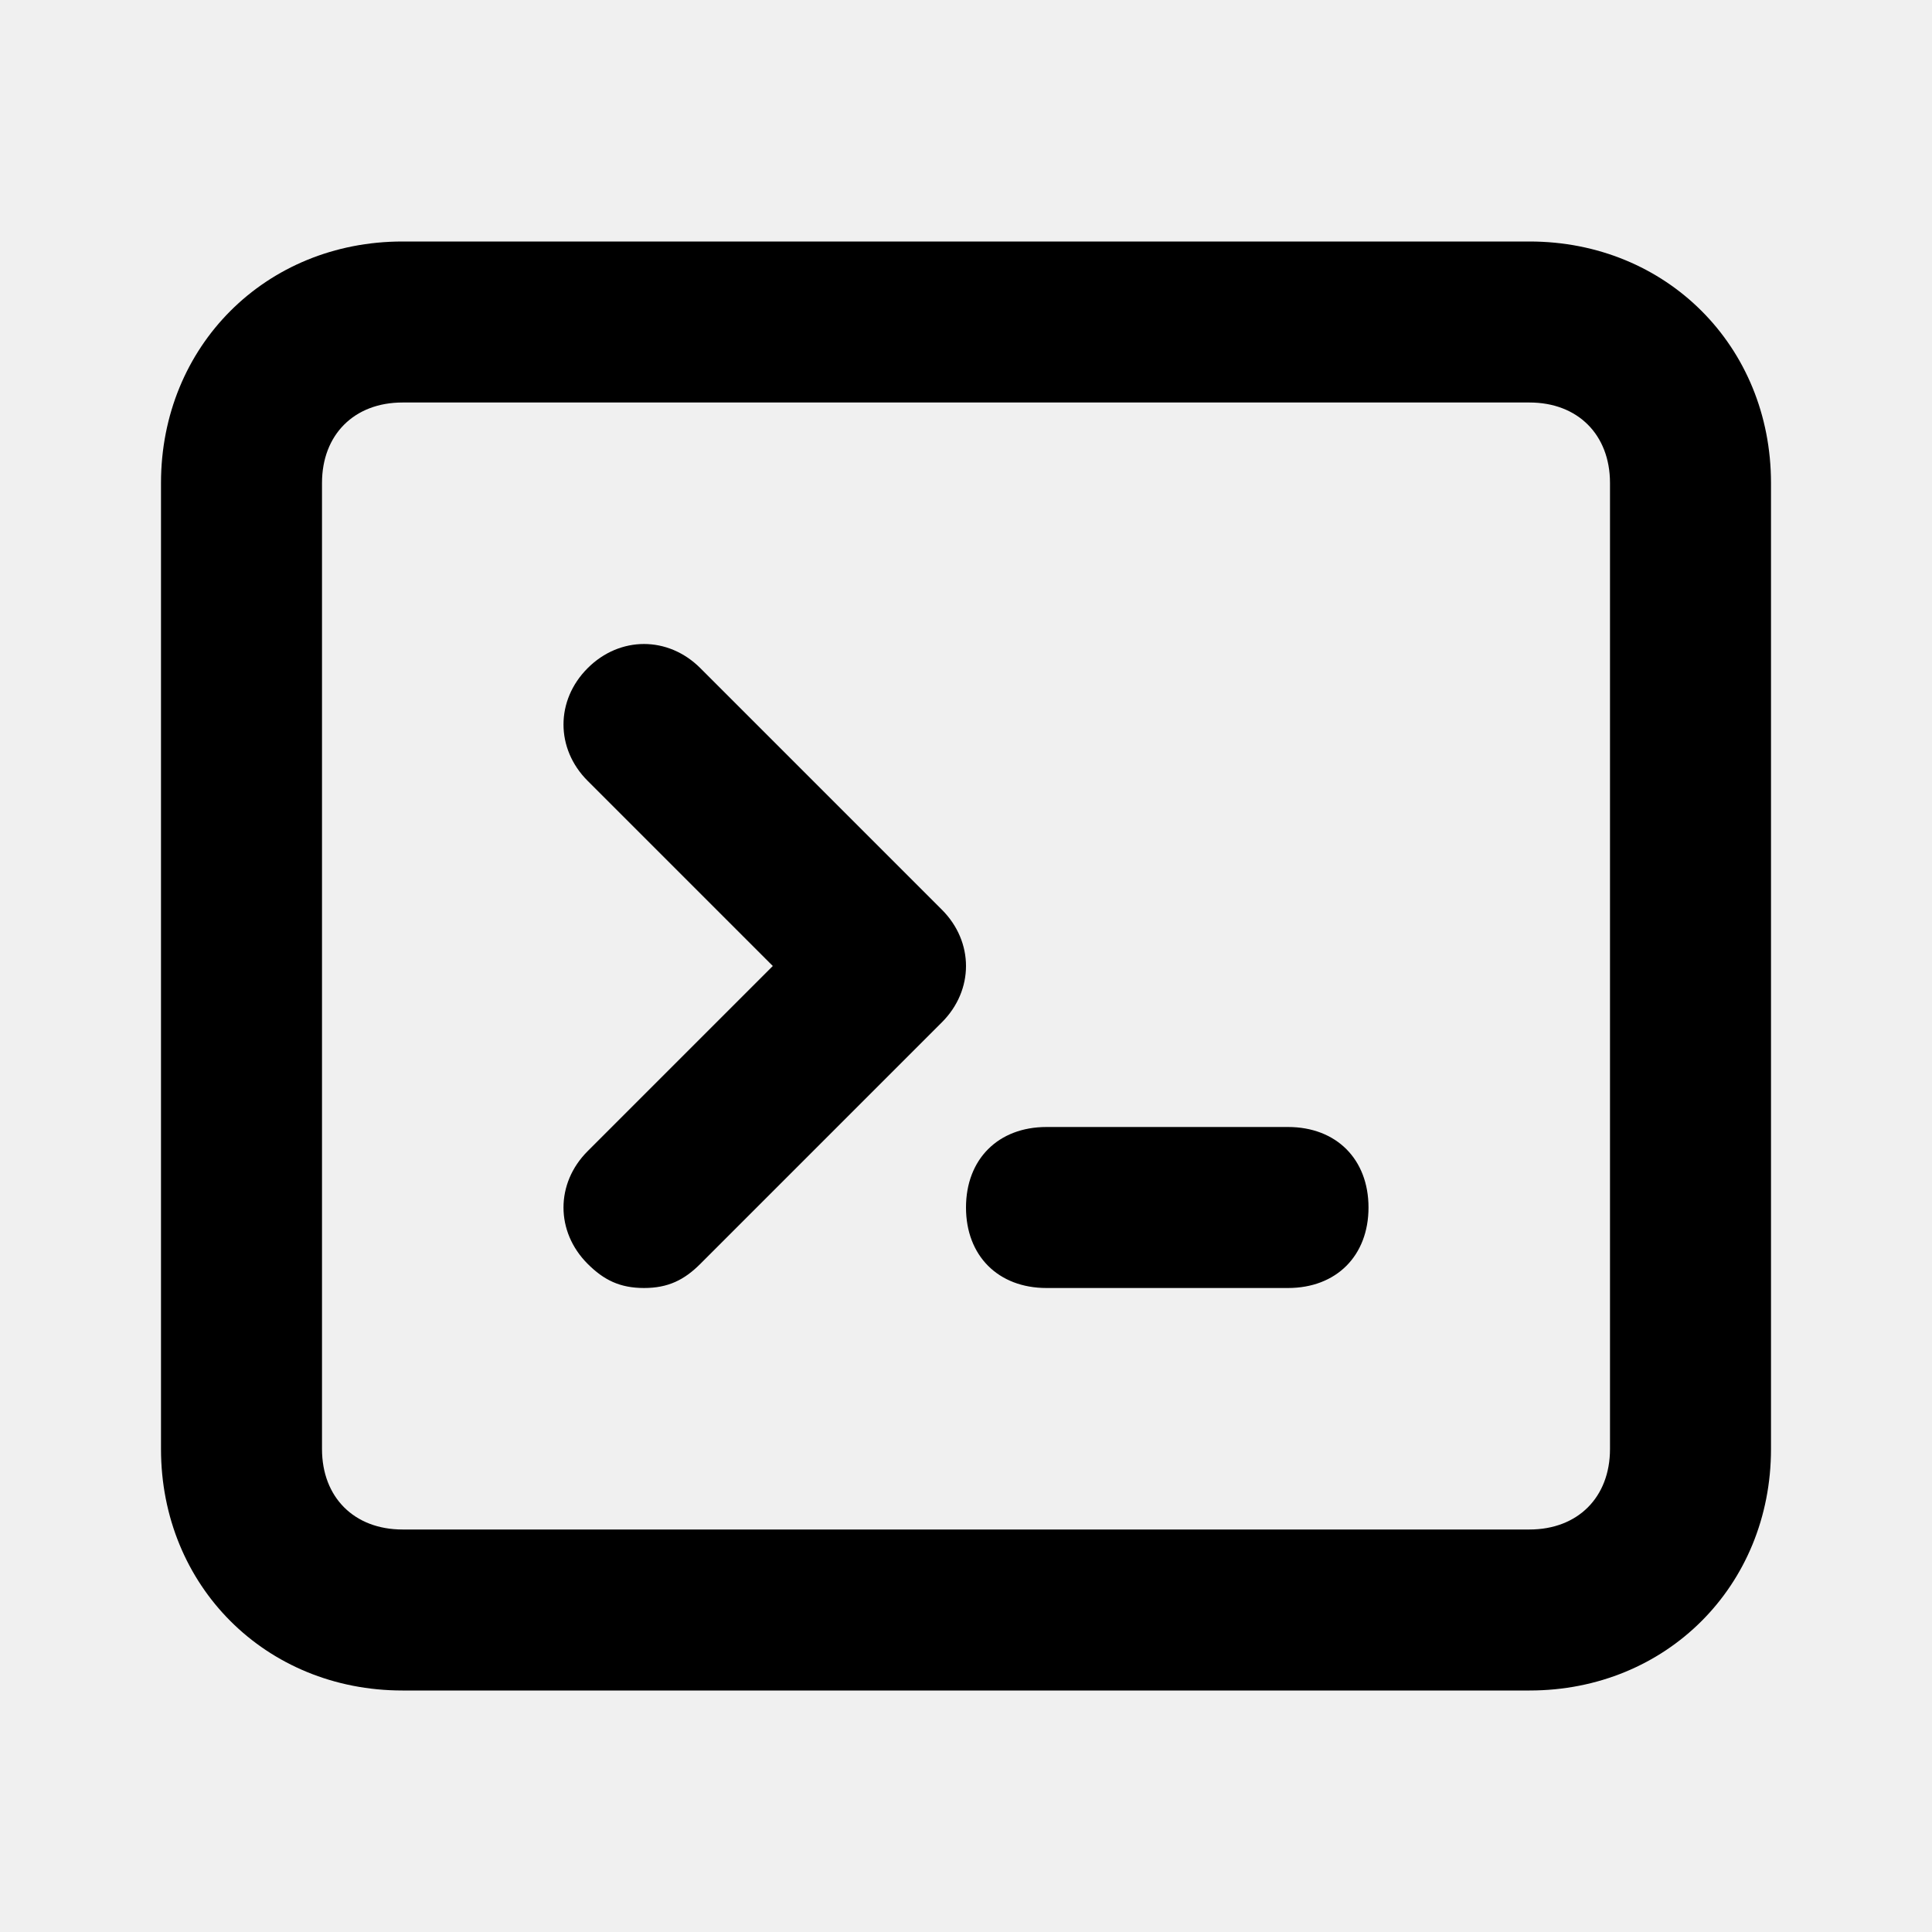
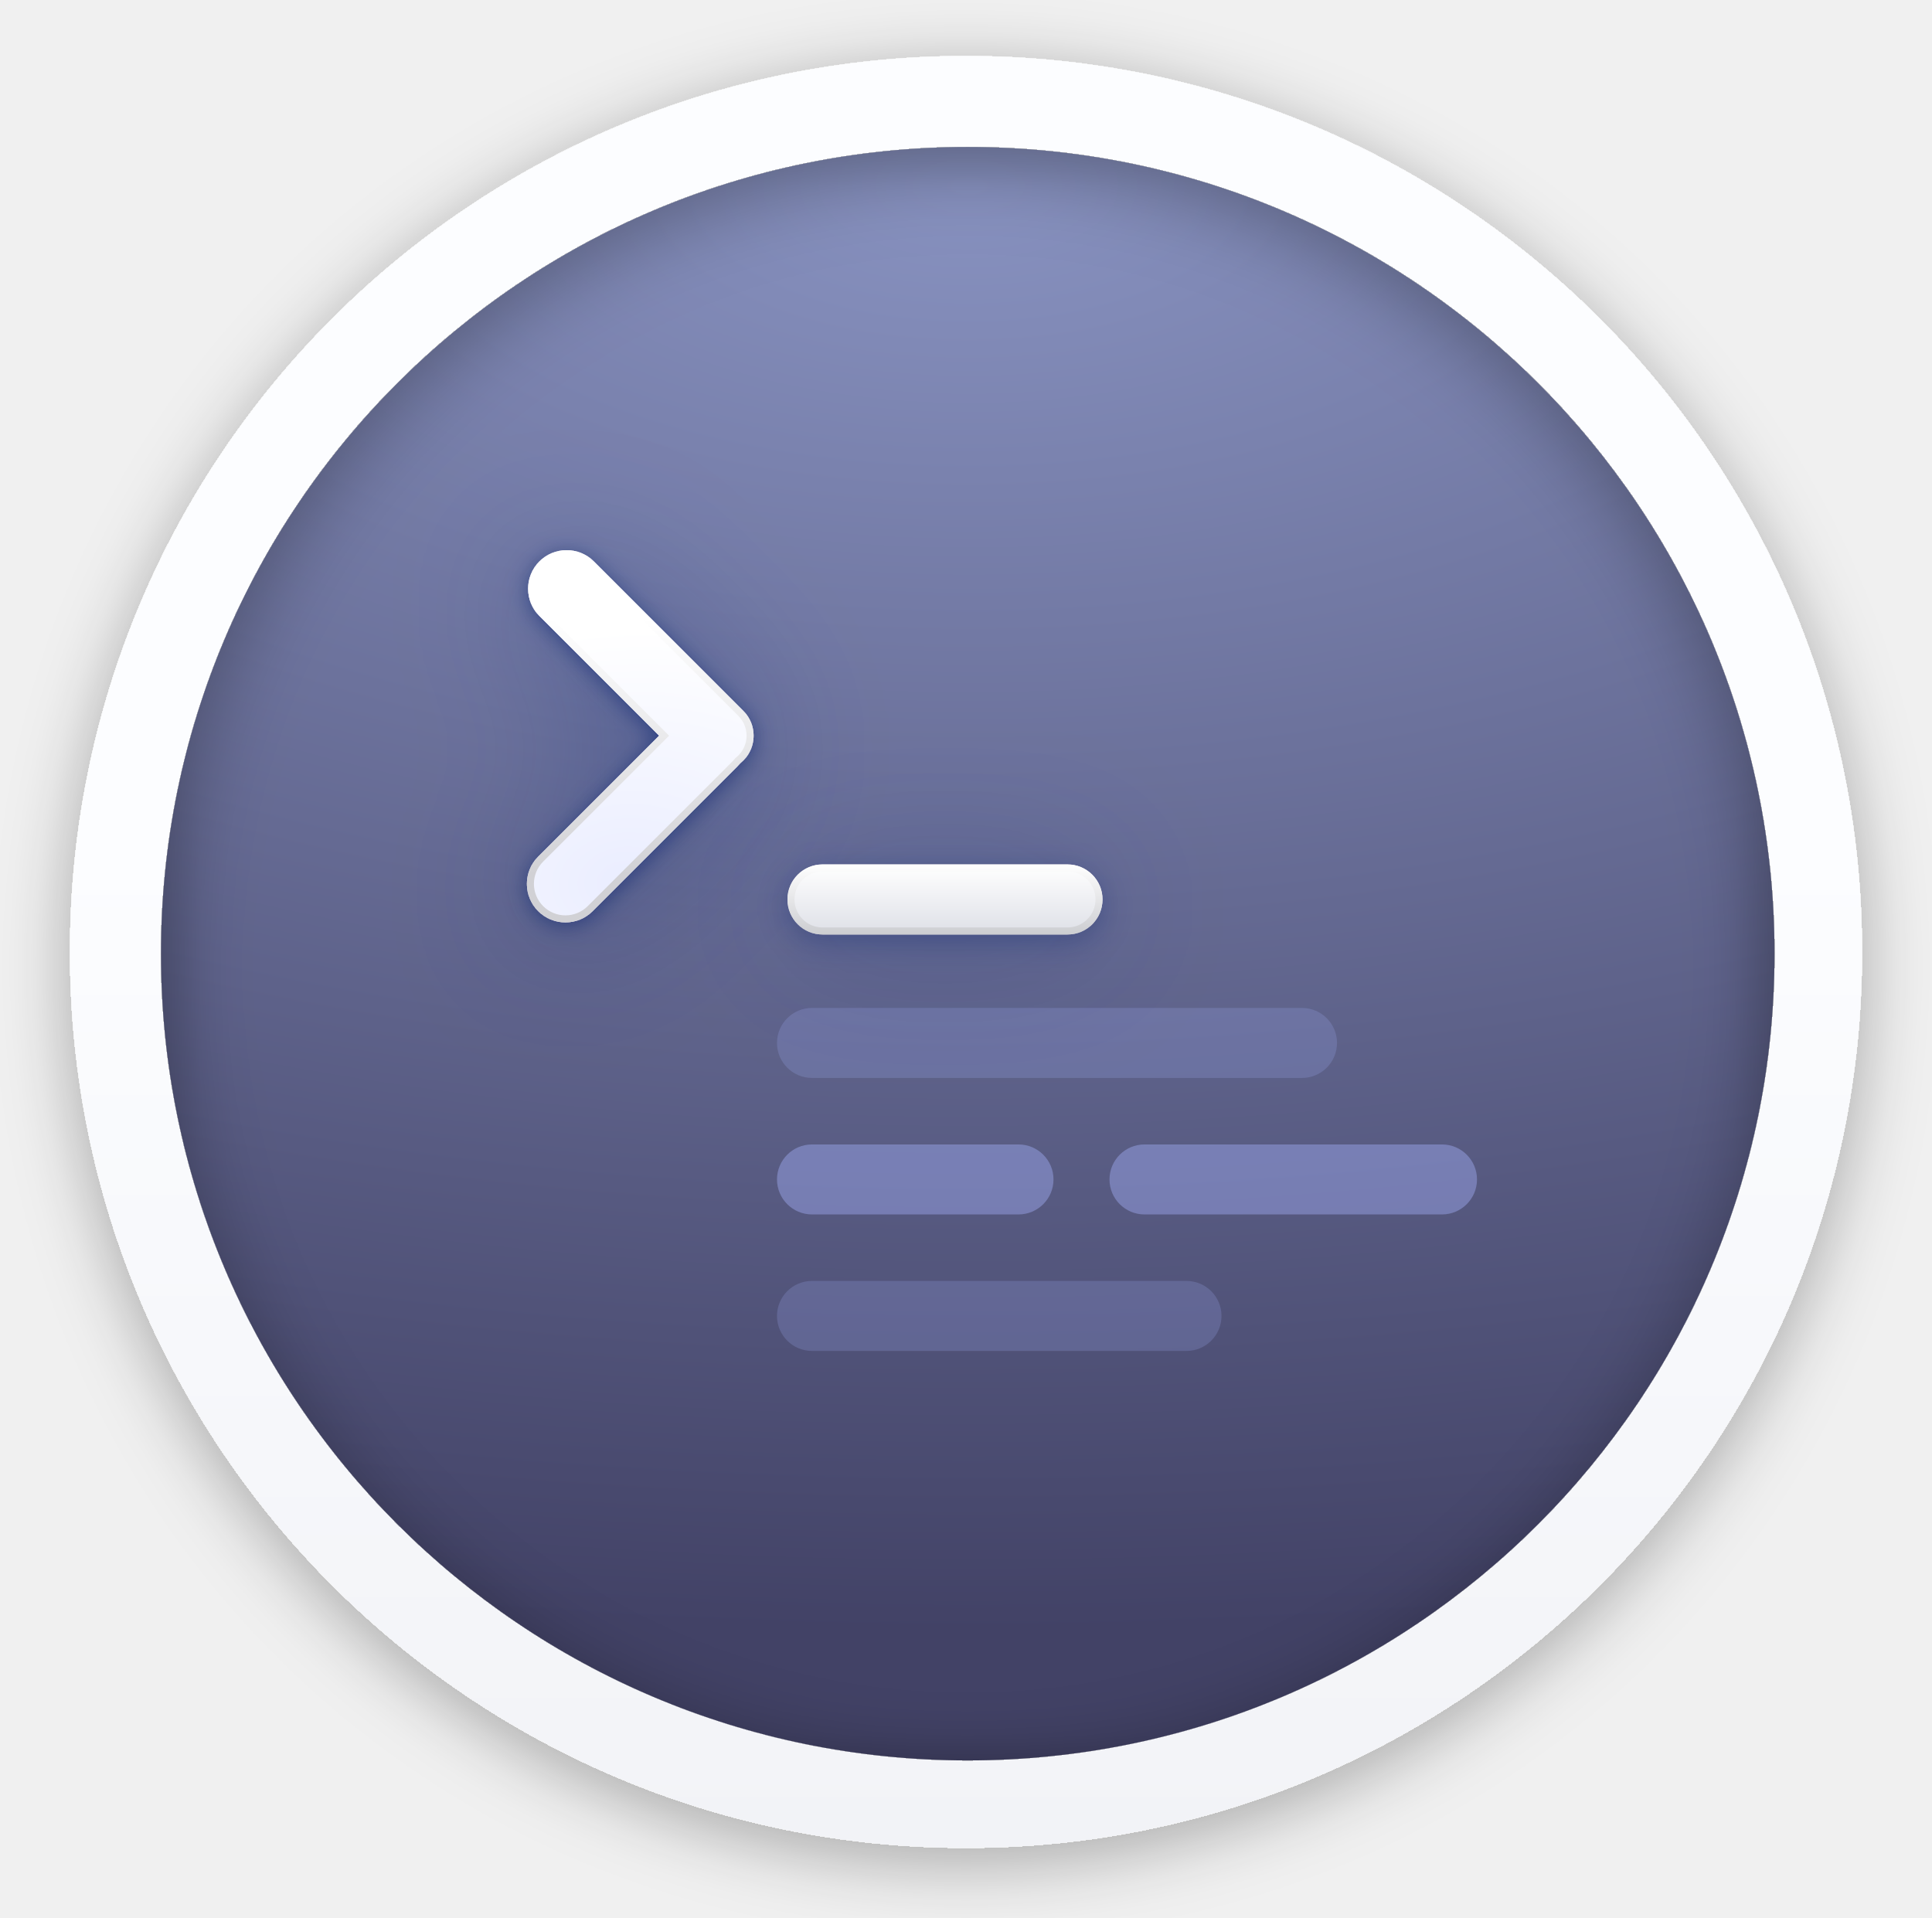
- <svg xmlns="http://www.w3.org/2000/svg" width="32" height="32" class="icon" p-id="3512" t="1682415282540" version="1.1" viewBox="0 0 1024 1024">
-   <path d="M341.333 682.667c-12.8 0-21.333-4.267-29.867-12.8-17.067-17.067-17.067-42.667 0-59.733L409.6 512 311.467 413.867c-17.067-17.067-17.067-42.667 0-59.733s42.667-17.067 59.733 0l128 128c17.067 17.067 17.067 42.667 0 59.733l-128 128c-8.533 8.533-17.067 12.8-29.867 12.8zM682.667 682.667h-128c-25.6 0-42.667-17.067-42.667-42.667s17.067-42.667 42.667-42.667h128c25.6 0 42.667 17.067 42.667 42.667s-17.067 42.667-42.667 42.667z" p-id="3513" />
-   <path d="M810.667 896H213.333c-72.533 0-128-55.467-128-128V256c0-72.533 55.467-128 128-128h597.333c72.533 0 128 55.467 128 128v512c0 72.533-55.467 128-128 128zM213.333 213.333c-25.6 0-42.667 17.067-42.667 42.667v512c0 25.6 17.067 42.667 42.667 42.667h597.333c25.6 0 42.667-17.067 42.667-42.667V256c0-25.6-17.067-42.667-42.667-42.667H213.333z" p-id="3514" />
+ <svg xmlns="http://www.w3.org/2000/svg" width="100%" height="100%" viewBox="0 0 552 548" fill="none">
+   <g filter="url(#filter0_d_3419_117263)">
+     <circle cx="276" cy="272" r="256" fill="url(#paint0_linear_3419_117263)" />
+   </g>
+   <g filter="url(#filter1_i_3419_117263)">
+     <circle cx="276.5" cy="272.5" r="230.5" fill="url(#paint1_radial_3419_117263)" />
+   </g>
+   <rect x="222" y="288" width="160" height="20" rx="10" fill="#A7B5FF" fill-opacity="0.2" />
+   <rect x="222" y="327" width="79" height="20" rx="10" fill="#A7B5FF" fill-opacity="0.4" />
+   <rect x="317" y="327" width="105" height="20" rx="10" fill="#A7B5FF" fill-opacity="0.4" />
+   <rect x="222" y="366" width="127" height="20" rx="10" fill="#A7B5FF" fill-opacity="0.2" />
+   <g filter="url(#filter2_dd_3419_117263)">
+     <mask id="path-7-inside-1_3419_117263" fill="white">
+       <path fill-rule="evenodd" clip-rule="evenodd" d="M154.118 160.431C149.823 164.726 149.823 171.691 154.118 175.987L188.337 210.206L153.774 244.768C149.478 249.064 149.478 256.029 153.774 260.325C158.07 264.62 165.035 264.62 169.331 260.325L210.618 219.037C210.919 218.736 211.2 218.424 211.462 218.101C211.778 217.844 212.083 217.568 212.377 217.275C216.282 213.369 216.282 207.038 212.377 203.132L169.675 160.431C165.379 156.135 158.414 156.135 154.118 160.431Z" />
+     </mask>
+     <path fill-rule="evenodd" clip-rule="evenodd" d="M154.118 160.431C149.823 164.726 149.823 171.691 154.118 175.987L188.337 210.206L153.774 244.768C149.478 249.064 149.478 256.029 153.774 260.325C158.07 264.62 165.035 264.62 169.331 260.325L210.618 219.037C210.919 218.736 211.2 218.424 211.462 218.101C211.778 217.844 212.083 217.568 212.377 217.275C216.282 213.369 216.282 207.038 212.377 203.132L169.675 160.431C165.379 156.135 158.414 156.135 154.118 160.431Z" fill="url(#paint2_radial_3419_117263)" />
+     <path d="M154.118 175.987L152.704 177.401L154.118 175.987ZM188.337 210.206L189.751 208.791L191.165 210.206L189.751 211.62L188.337 210.206ZM153.774 244.768L155.188 246.183L153.774 244.768ZM169.331 260.325L170.745 261.739L169.331 260.325ZM210.618 219.037L209.204 217.623L210.618 219.037ZM211.462 218.101L209.909 216.841L210.039 216.681L210.199 216.55L211.462 218.101ZM152.704 177.401C147.627 172.324 147.627 164.093 152.704 159.016L155.533 161.845C152.018 165.359 152.018 171.058 155.533 174.573L152.704 177.401ZM186.923 211.62L152.704 177.401L155.533 174.573L189.751 208.791L186.923 211.62ZM152.36 243.354L186.923 208.791L189.751 211.62L155.188 246.183L152.36 243.354ZM152.36 261.739C147.283 256.662 147.283 248.431 152.36 243.354L155.188 246.183C151.674 249.697 151.674 255.396 155.188 258.91L152.36 261.739ZM170.745 261.739C165.668 266.816 157.437 266.816 152.36 261.739L155.188 258.91C158.703 262.425 164.402 262.425 167.916 258.91L170.745 261.739ZM212.033 220.451L170.745 261.739L167.916 258.91L209.204 217.623L212.033 220.451ZM213.016 219.361C212.71 219.737 212.382 220.101 212.033 220.451L209.204 217.623C209.456 217.371 209.691 217.11 209.909 216.841L213.016 219.361ZM213.791 218.689C213.449 219.031 213.094 219.351 212.726 219.651L210.199 216.55C210.462 216.336 210.717 216.106 210.962 215.86L213.791 218.689ZM213.791 201.718C218.477 206.405 218.477 214.002 213.791 218.689L210.962 215.86C214.087 212.736 214.087 207.671 210.962 204.547L213.791 201.718ZM171.089 159.016L213.791 201.718L210.962 204.547L168.26 161.845L171.089 159.016ZM152.704 159.016C157.781 153.939 166.012 153.939 171.089 159.016L168.26 161.845C164.746 158.33 159.047 158.33 155.533 161.845L152.704 159.016Z" fill="url(#paint3_linear_3419_117263)" mask="url(#path-7-inside-1_3419_117263)" />
+   </g>
+   <g filter="url(#filter3_dd_3419_117263)">
+     <path d="M305 247C310.523 247 315 251.477 315 257C315 262.523 310.523 267 305 267L235 267C229.477 267 225 262.523 225 257C225 251.477 229.477 247 235 247L305 247Z" fill="url(#paint4_linear_3419_117263)" />
+     <path d="M305 248C309.971 248 314 252.029 314 257C314 261.971 309.971 266 305 266L235 266C230.029 266 226 261.971 226 257C226 252.029 230.029 248 235 248L305 248Z" stroke="url(#paint5_linear_3419_117263)" stroke-width="2" />
+   </g>
+   <defs>
+     <filter id="filter0_d_3419_117263" x="0" y="0" width="552" height="552" filterUnits="userSpaceOnUse" color-interpolation-filters="sRGB">
+       <feFlood flood-opacity="0" result="BackgroundImageFix" />
+       <feColorMatrix in="SourceAlpha" type="matrix" values="0 0 0 0 0 0 0 0 0 0 0 0 0 0 0 0 0 0 127 0" result="hardAlpha" />
+       <feOffset dy="4" />
+       <feGaussianBlur stdDeviation="10" />
+       <feComposite in2="hardAlpha" operator="out" />
+       <feColorMatrix type="matrix" values="0 0 0 0 0 0 0 0 0 0 0 0 0 0 0 0 0 0 0.3 0" />
+       <feBlend mode="normal" in2="BackgroundImageFix" result="effect1_dropShadow_3419_117263" />
+       <feBlend mode="normal" in="SourceGraphic" in2="effect1_dropShadow_3419_117263" result="shape" />
+     </filter>
+     <filter id="filter1_i_3419_117263" x="46" y="42" width="461" height="465" filterUnits="userSpaceOnUse" color-interpolation-filters="sRGB">
+       <feFlood flood-opacity="0" result="BackgroundImageFix" />
+       <feBlend mode="normal" in="SourceGraphic" in2="BackgroundImageFix" result="shape" />
+       <feColorMatrix in="SourceAlpha" type="matrix" values="0 0 0 0 0 0 0 0 0 0 0 0 0 0 0 0 0 0 127 0" result="hardAlpha" />
+       <feOffset dy="4" />
+       <feGaussianBlur stdDeviation="12" />
+       <feComposite in2="hardAlpha" operator="arithmetic" k2="-1" k3="1" />
+       <feColorMatrix type="matrix" values="0 0 0 0 0 0 0 0 0 0 0 0 0 0 0 0 0 0 0.32 0" />
+       <feBlend mode="normal" in2="shape" result="effect1_innerShadow_3419_117263" />
+     </filter>
+     <filter id="filter2_dd_3419_117263" x="110.553" y="121.207" width="144.752" height="186.34" filterUnits="userSpaceOnUse" color-interpolation-filters="sRGB">
+       <feFlood flood-opacity="0" result="BackgroundImageFix" />
+       <feColorMatrix in="SourceAlpha" type="matrix" values="0 0 0 0 0 0 0 0 0 0 0 0 0 0 0 0 0 0 127 0" result="hardAlpha" />
+       <feOffset dy="1" />
+       <feGaussianBlur stdDeviation="3" />
+       <feComposite in2="hardAlpha" operator="out" />
+       <feColorMatrix type="matrix" values="0 0 0 0 0 0 0 0 0 0.114 0 0 0 0 0.424 0 0 0 0.5 0" />
+       <feBlend mode="normal" in2="BackgroundImageFix" result="effect1_dropShadow_3419_117263" />
+       <feColorMatrix in="SourceAlpha" type="matrix" values="0 0 0 0 0 0 0 0 0 0 0 0 0 0 0 0 0 0 127 0" result="hardAlpha" />
+       <feOffset dy="4" />
+       <feGaussianBlur stdDeviation="20" />
+       <feComposite in2="hardAlpha" operator="out" />
+       <feColorMatrix type="matrix" values="0 0 0 0 0 0 0 0 0 0.114 0 0 0 0 0.424 0 0 0 0.3 0" />
+       <feBlend mode="normal" in2="effect1_dropShadow_3419_117263" result="effect2_dropShadow_3419_117263" />
+       <feBlend mode="normal" in="SourceGraphic" in2="effect2_dropShadow_3419_117263" result="shape" />
+     </filter>
+     <filter id="filter3_dd_3419_117263" x="185" y="209" width="170" height="100" filterUnits="userSpaceOnUse" color-interpolation-filters="sRGB">
+       <feFlood flood-opacity="0" result="BackgroundImageFix" />
+       <feColorMatrix in="SourceAlpha" type="matrix" values="0 0 0 0 0 0 0 0 0 0 0 0 0 0 0 0 0 0 127 0" result="hardAlpha" />
+       <feOffset dy="2" />
+       <feGaussianBlur stdDeviation="20" />
+       <feComposite in2="hardAlpha" operator="out" />
+       <feColorMatrix type="matrix" values="0 0 0 0 0 0 0 0 0 0.114 0 0 0 0 0.424 0 0 0 0.2 0" />
+       <feBlend mode="normal" in2="BackgroundImageFix" result="effect1_dropShadow_3419_117263" />
+       <feColorMatrix in="SourceAlpha" type="matrix" values="0 0 0 0 0 0 0 0 0 0 0 0 0 0 0 0 0 0 127 0" result="hardAlpha" />
+       <feOffset dy="2" />
+       <feGaussianBlur stdDeviation="4" />
+       <feComposite in2="hardAlpha" operator="out" />
+       <feColorMatrix type="matrix" values="0 0 0 0 0 0 0 0 0 0.114 0 0 0 0 0.424 0 0 0 0.28 0" />
+       <feBlend mode="normal" in2="effect1_dropShadow_3419_117263" result="effect2_dropShadow_3419_117263" />
+       <feBlend mode="normal" in="SourceGraphic" in2="effect2_dropShadow_3419_117263" result="shape" />
+     </filter>
+     <linearGradient id="paint0_linear_3419_117263" x1="276" y1="16" x2="276" y2="528" gradientUnits="userSpaceOnUse">
+       <stop offset="0.44" stop-color="#FCFDFF" />
+       <stop offset="1" stop-color="#F2F3F7" />
+     </linearGradient>
+     <radialGradient id="paint1_radial_3419_117263" cx="0" cy="0" r="1" gradientUnits="userSpaceOnUse" gradientTransform="translate(277 54) rotate(90.0616) scale(465 958.725)">
+       <stop stop-color="#8892C0" />
+       <stop offset="0.885" stop-color="#424266" />
+     </radialGradient>
+     <radialGradient id="paint2_radial_3419_117263" cx="0" cy="0" r="1" gradientUnits="userSpaceOnUse" gradientTransform="translate(178.5 252) rotate(-95.4691) scale(94.4299 129.016)">
+       <stop stop-color="#EAEDFF" />
+       <stop offset="0.764" stop-color="white" />
+     </radialGradient>
+     <linearGradient id="paint3_linear_3419_117263" x1="180.5" y1="250" x2="180.5" y2="176.5" gradientUnits="userSpaceOnUse">
+       <stop stop-color="#D1D1D5" />
+       <stop offset="1" stop-color="white" />
+     </linearGradient>
+     <linearGradient id="paint4_linear_3419_117263" x1="270" y1="247" x2="270" y2="267" gradientUnits="userSpaceOnUse">
+       <stop stop-color="white" />
+       <stop offset="1" stop-color="#DEE0E7" />
+     </linearGradient>
+     <linearGradient id="paint5_linear_3419_117263" x1="270" y1="247" x2="270" y2="267" gradientUnits="userSpaceOnUse">
+       <stop stop-color="white" />
+       <stop offset="1" stop-color="#CCCDD1" />
+     </linearGradient>
+   </defs>
</svg>
